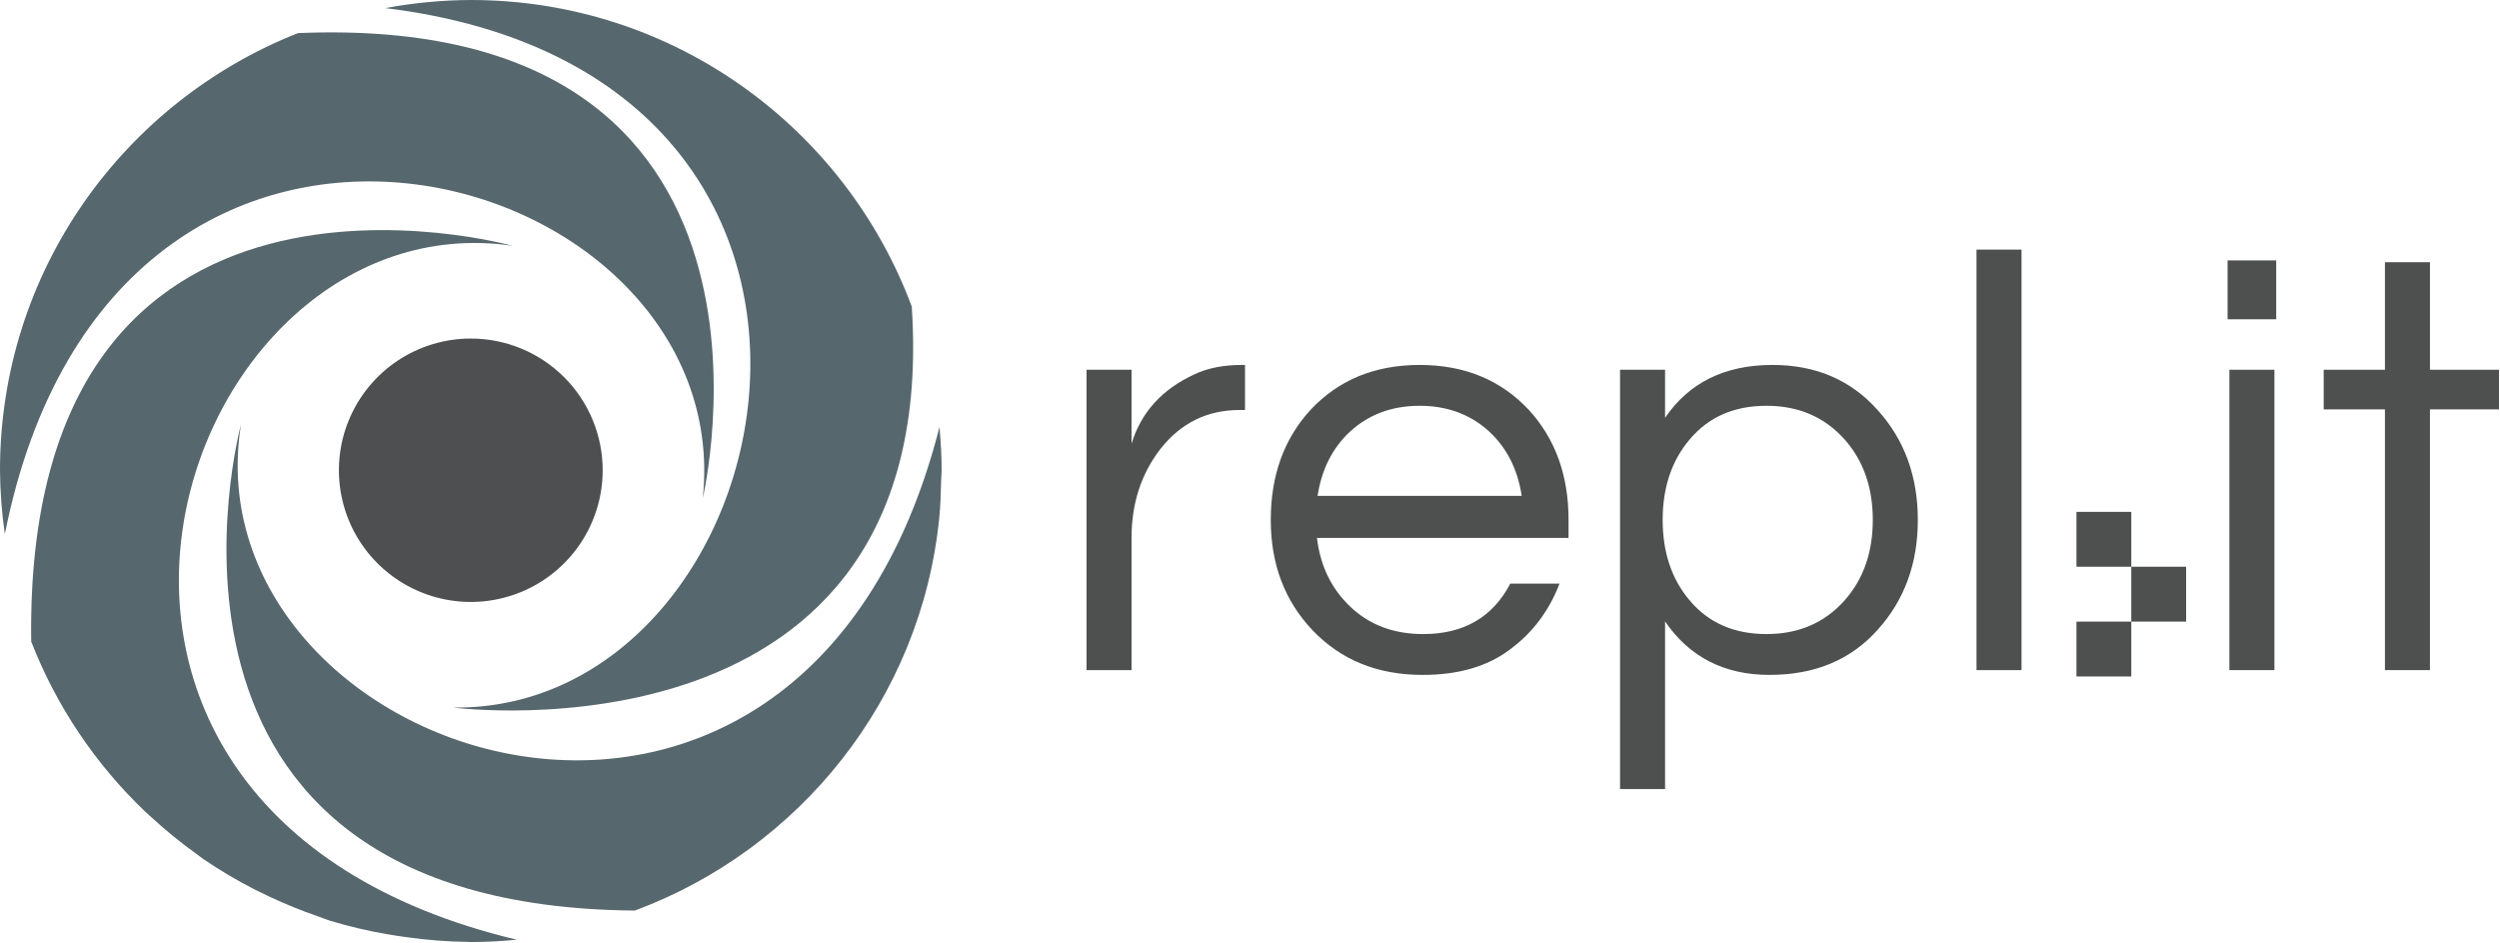
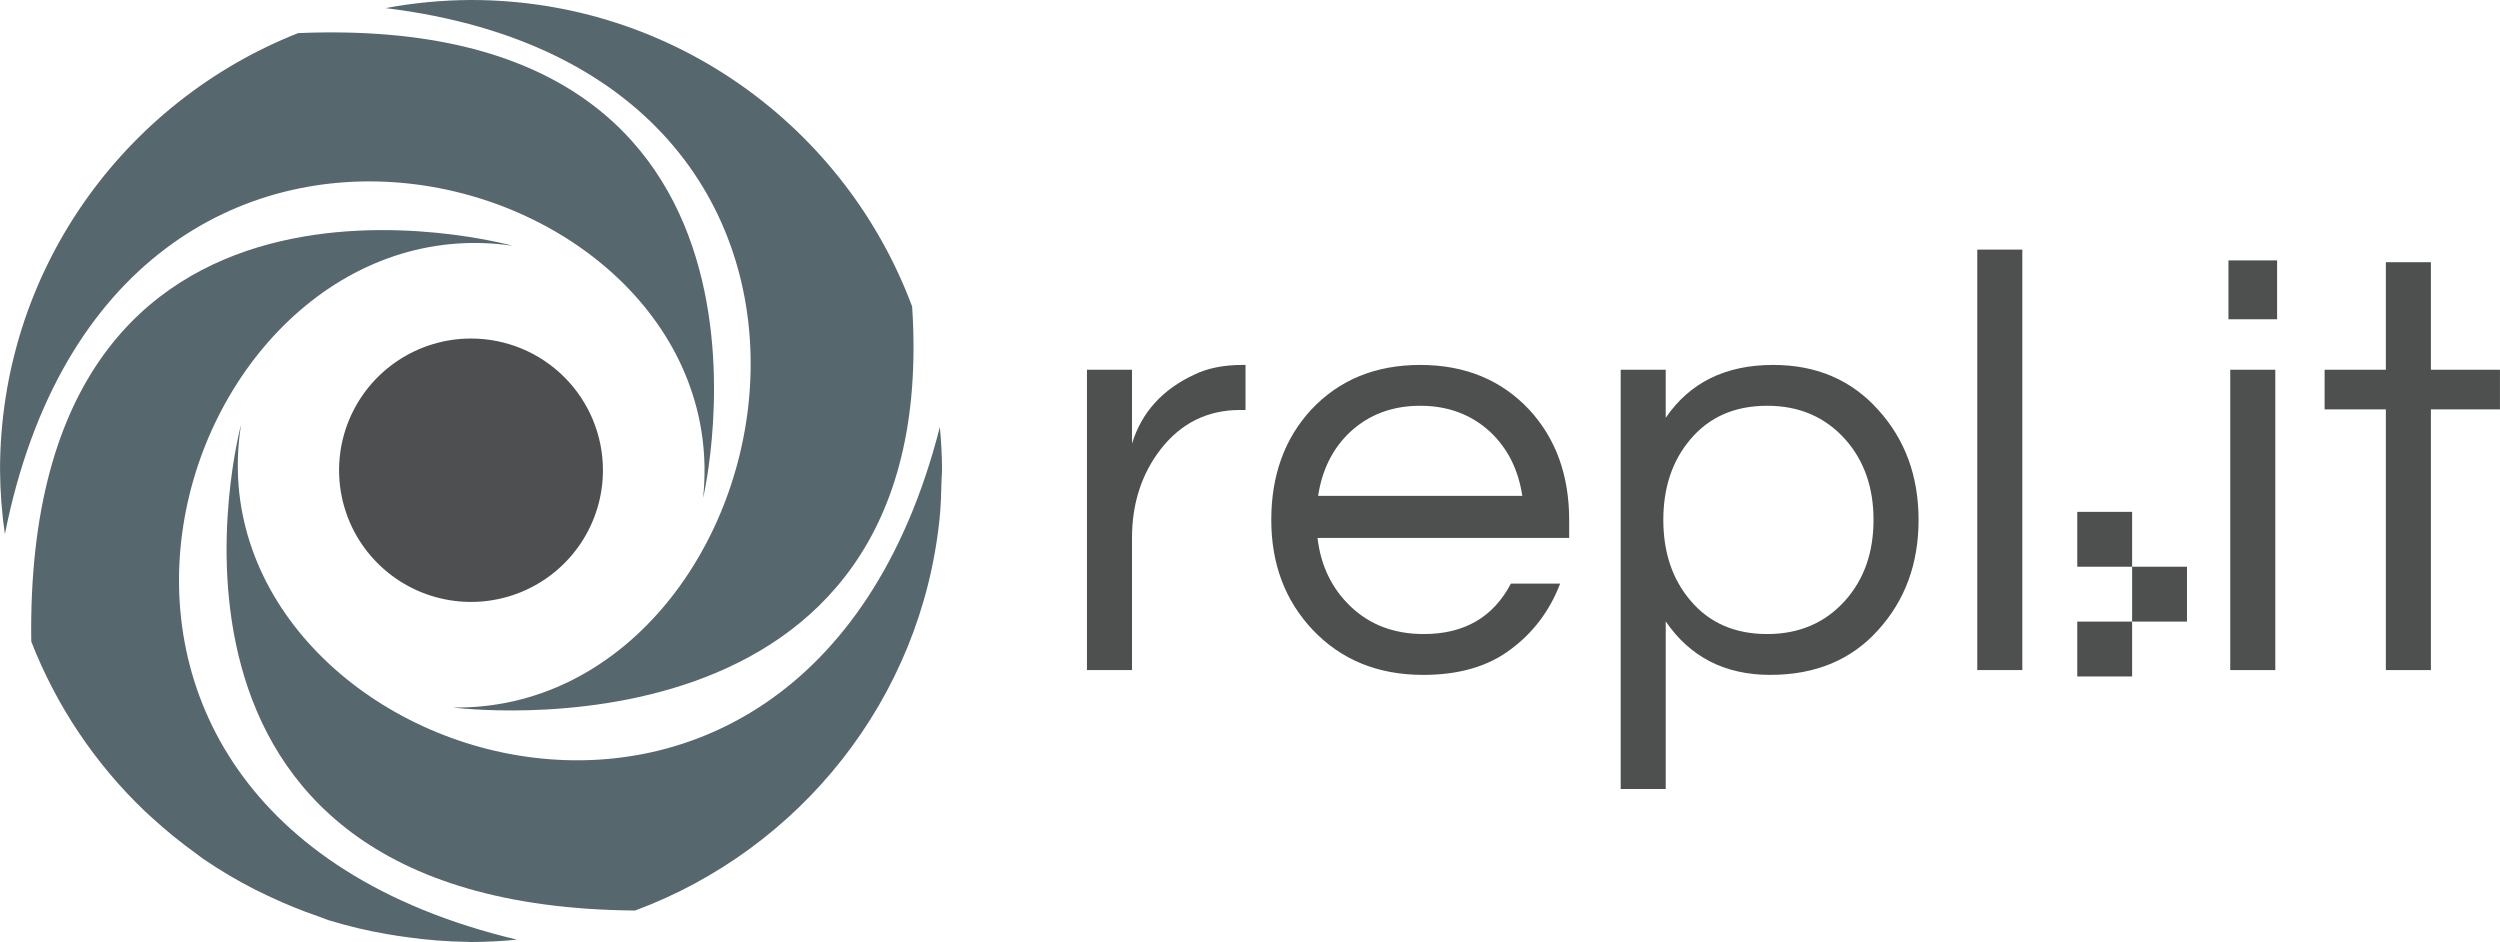
- <svg xmlns="http://www.w3.org/2000/svg" width="100%" height="942" viewBox="0 0 621 234">
+ <svg xmlns="http://www.w3.org/2000/svg" width="2500" height="942" viewBox="0 0 621 234">
  <path fill="#56676E" d="M226.574 76.155c7.614 115.444-114.02 99.593-114.02 99.593C196.088 176.93 231.315 18.622 95.78 2.013 102.78.7 109.882.027 117 0c50.276 0 93.02 31.718 109.574 76.155z" />
  <path fill="#56676E" d="M174.642 123.72S203.37 2.823 74.058 8.223C30.696 25.322 0 67.438 0 116.796c.04 5.315.442 10.62 1.203 15.882 27.214-136.78 182.254-92.482 173.44-8.957z" />
  <path fill="#56676E" d="M7.757 159.36C5.89 27.193 127.312 61.043 127.312 61.043 43.97 48.91-7.815 200.985 128.422 233.42c-3.788.372-7.63.58-11.52.58-.1 0-.198-.008-.295-.016-.097-.007-.195-.015-.293-.015-5.16-.06-10.31-.46-15.418-1.196a130.5 130.5 0 0 1-4.502-.688c-4.922-.83-9.786-1.98-14.56-3.437-.56-.175-1.098-.383-1.637-.59l-.006-.003-.01-.004c-.414-.16-.827-.32-1.25-.463a115.582 115.582 0 0 1-11.698-4.74l-.878-.412a93.122 93.122 0 0 1-3.035-1.47 116.377 116.377 0 0 1-12.81-7.592c-.325-.225-.64-.467-.954-.71l-.016-.01-.005-.005c-.263-.2-.527-.403-.798-.596a117.278 117.278 0 0 1-11.096-9.027c-.205-.19-.413-.377-.62-.563l-.036-.032-.003-.002-.017-.016c-.305-.274-.61-.547-.91-.83A117.058 117.058 0 0 1 7.757 159.36z" />
  <path fill="#56676E" d="M157.756 226.18C27.342 225.14 59.88 105.465 59.88 105.465c-13.302 82.982 139.123 136.016 173.577.617.32 3.537.543 7.107.543 10.726 0 .442-.03.877-.062 1.31v.015c-.03.387-.057.774-.063 1.165-.07 3.177-.165 6.348-.48 9.457-4.57 44.944-34.72 82.224-75.64 97.43z" />
  <path fill="#4E4F50" d="M149.765 116.808c0 6.47-1.923 12.797-5.524 18.177a32.759 32.759 0 0 1-14.71 12.05 32.836 32.836 0 0 1-18.935 1.86 32.795 32.795 0 0 1-16.78-8.957 32.667 32.667 0 0 1-7.097-35.657 32.743 32.743 0 0 1 12.075-14.68 32.815 32.815 0 0 1 18.21-5.507 32.796 32.796 0 0 1 23.167 9.585 32.686 32.686 0 0 1 9.595 23.13z" />
  <g fill="#4E5050">
    <path d="M491.16 166.454h11.19V62h-11.19v104.454zm-181.774-64.612V90.65h-.746c-4.675 0-8.653.796-11.935 2.388-7.957 3.68-13.13 9.4-15.516 17.16V91.844H270v74.61h11.19v-32.828c0-8.555 2.386-15.917 7.16-22.085 5.072-6.465 11.637-9.698 19.693-9.698h1.343z" />
    <path fill-rule="evenodd" d="M353.678 157.5c10.046 0 17.256-4.177 21.632-12.533h12.234c-2.586 6.764-6.713 12.236-12.383 16.414-5.568 4.18-12.78 6.268-21.63 6.268-11.24 0-20.39-3.73-27.452-11.19-6.862-7.263-10.294-16.366-10.294-27.31 0-11.04 3.283-20.143 9.847-27.306 6.963-7.46 16.014-11.192 27.153-11.192 11.14 0 20.19 3.73 27.152 11.192 6.565 7.163 9.847 16.265 9.847 27.307v4.476h-62.51c.796 6.864 3.53 12.534 8.205 17.01 4.774 4.577 10.84 6.865 18.2 6.865zm-.895-56.703c-6.863 0-12.63 2.14-17.306 6.417-4.376 4.08-7.06 9.4-8.056 15.966h50.725c-.995-6.565-3.68-11.888-8.056-15.966-4.676-4.278-10.444-6.417-17.307-6.417zm60.985 2.985c5.968-8.755 14.87-13.132 26.705-13.132 10.742 0 19.444 3.73 26.108 11.192 6.665 7.36 9.997 16.464 9.997 27.307s-3.332 19.945-9.996 27.307c-6.663 7.46-15.614 11.19-26.853 11.19-11.24 0-19.89-4.426-25.96-13.28V196H402.58V91.844h11.188v11.938zm25.213-2.985c-8.055 0-14.42 2.786-19.095 8.357-4.476 5.272-6.713 11.937-6.713 19.995 0 8.057 2.237 14.722 6.713 19.995 4.675 5.57 11.04 8.356 19.096 8.356 7.958 0 14.423-2.784 19.396-8.355 4.674-5.273 7.01-11.938 7.01-19.996 0-8.06-2.336-14.724-7.01-19.996-4.973-5.57-11.438-8.357-19.395-8.357z" />
    <path d="M554.003 91.844h11.19v74.61h-11.19v-74.61zM565.64 79.31V64.686h-12.085V79.31h12.084zm27.014 87.144v-64.76h-15.217v-9.85h15.217v-26.71h11.19v26.71H621v9.85h-17.157v64.76h-11.19zM516 127.15h13.626v13.63H516v-13.63zm13.626 27.258v-13.63h13.627v13.63h-13.627zm0 0v13.63H516v-13.63h13.626z" />
  </g>
</svg>
